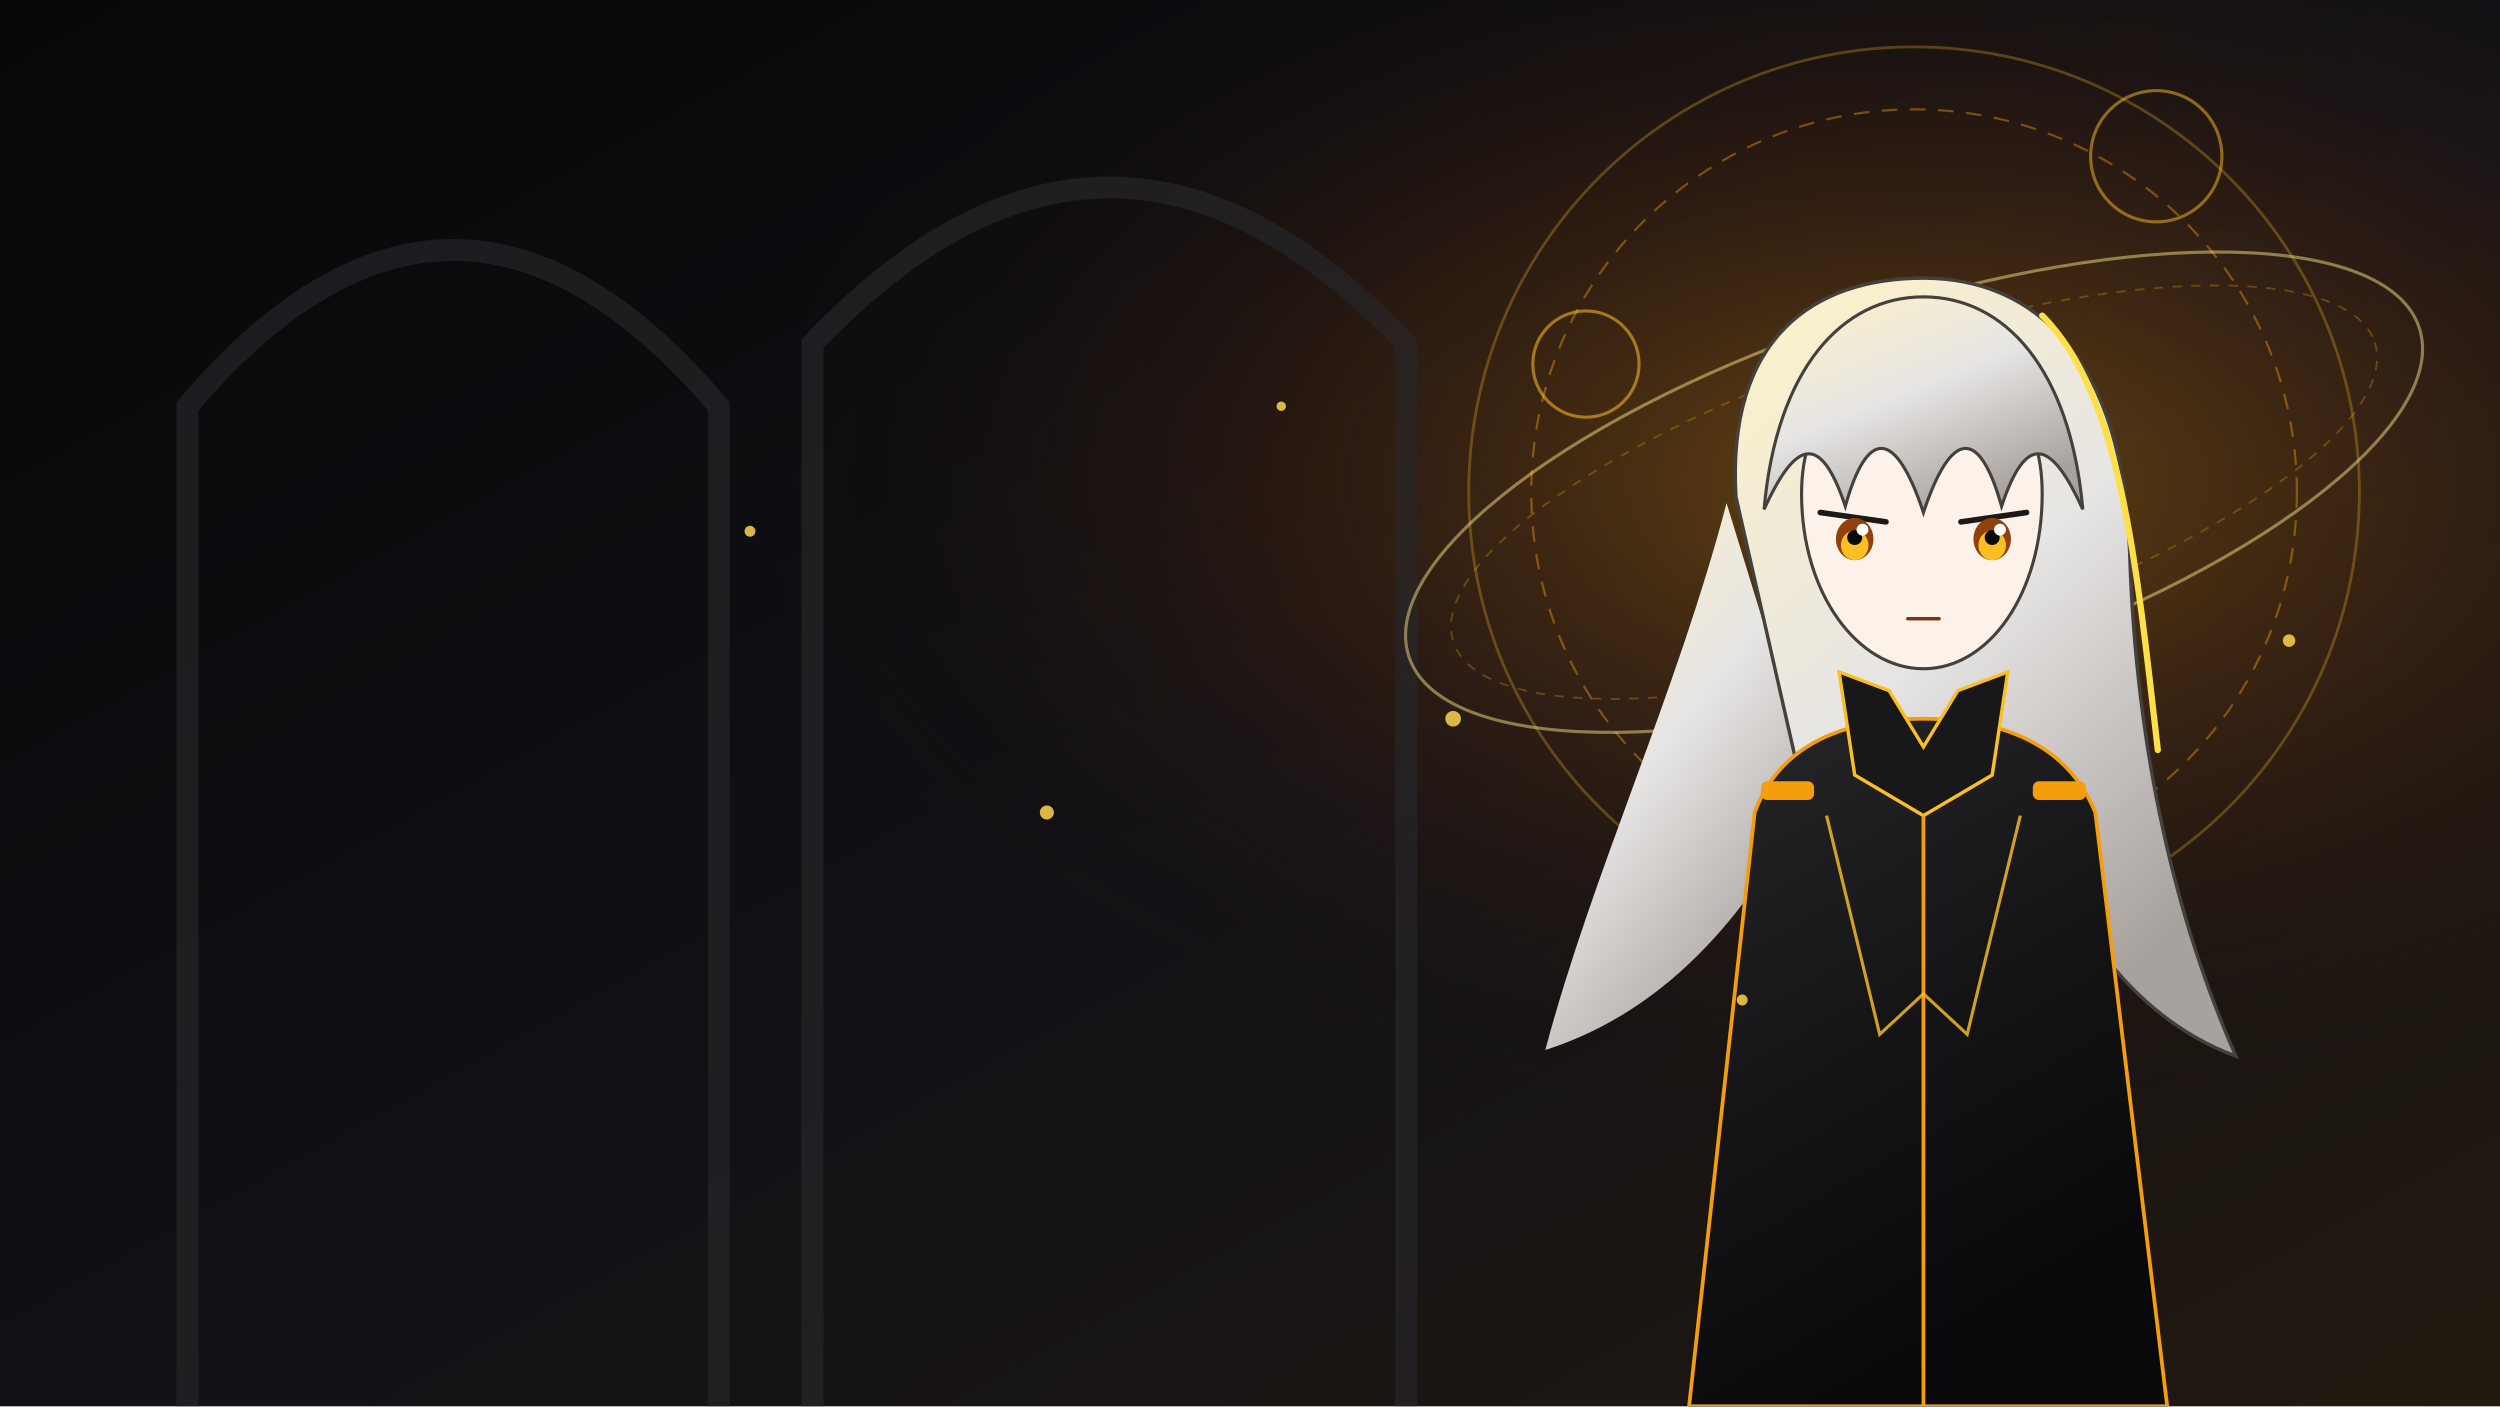
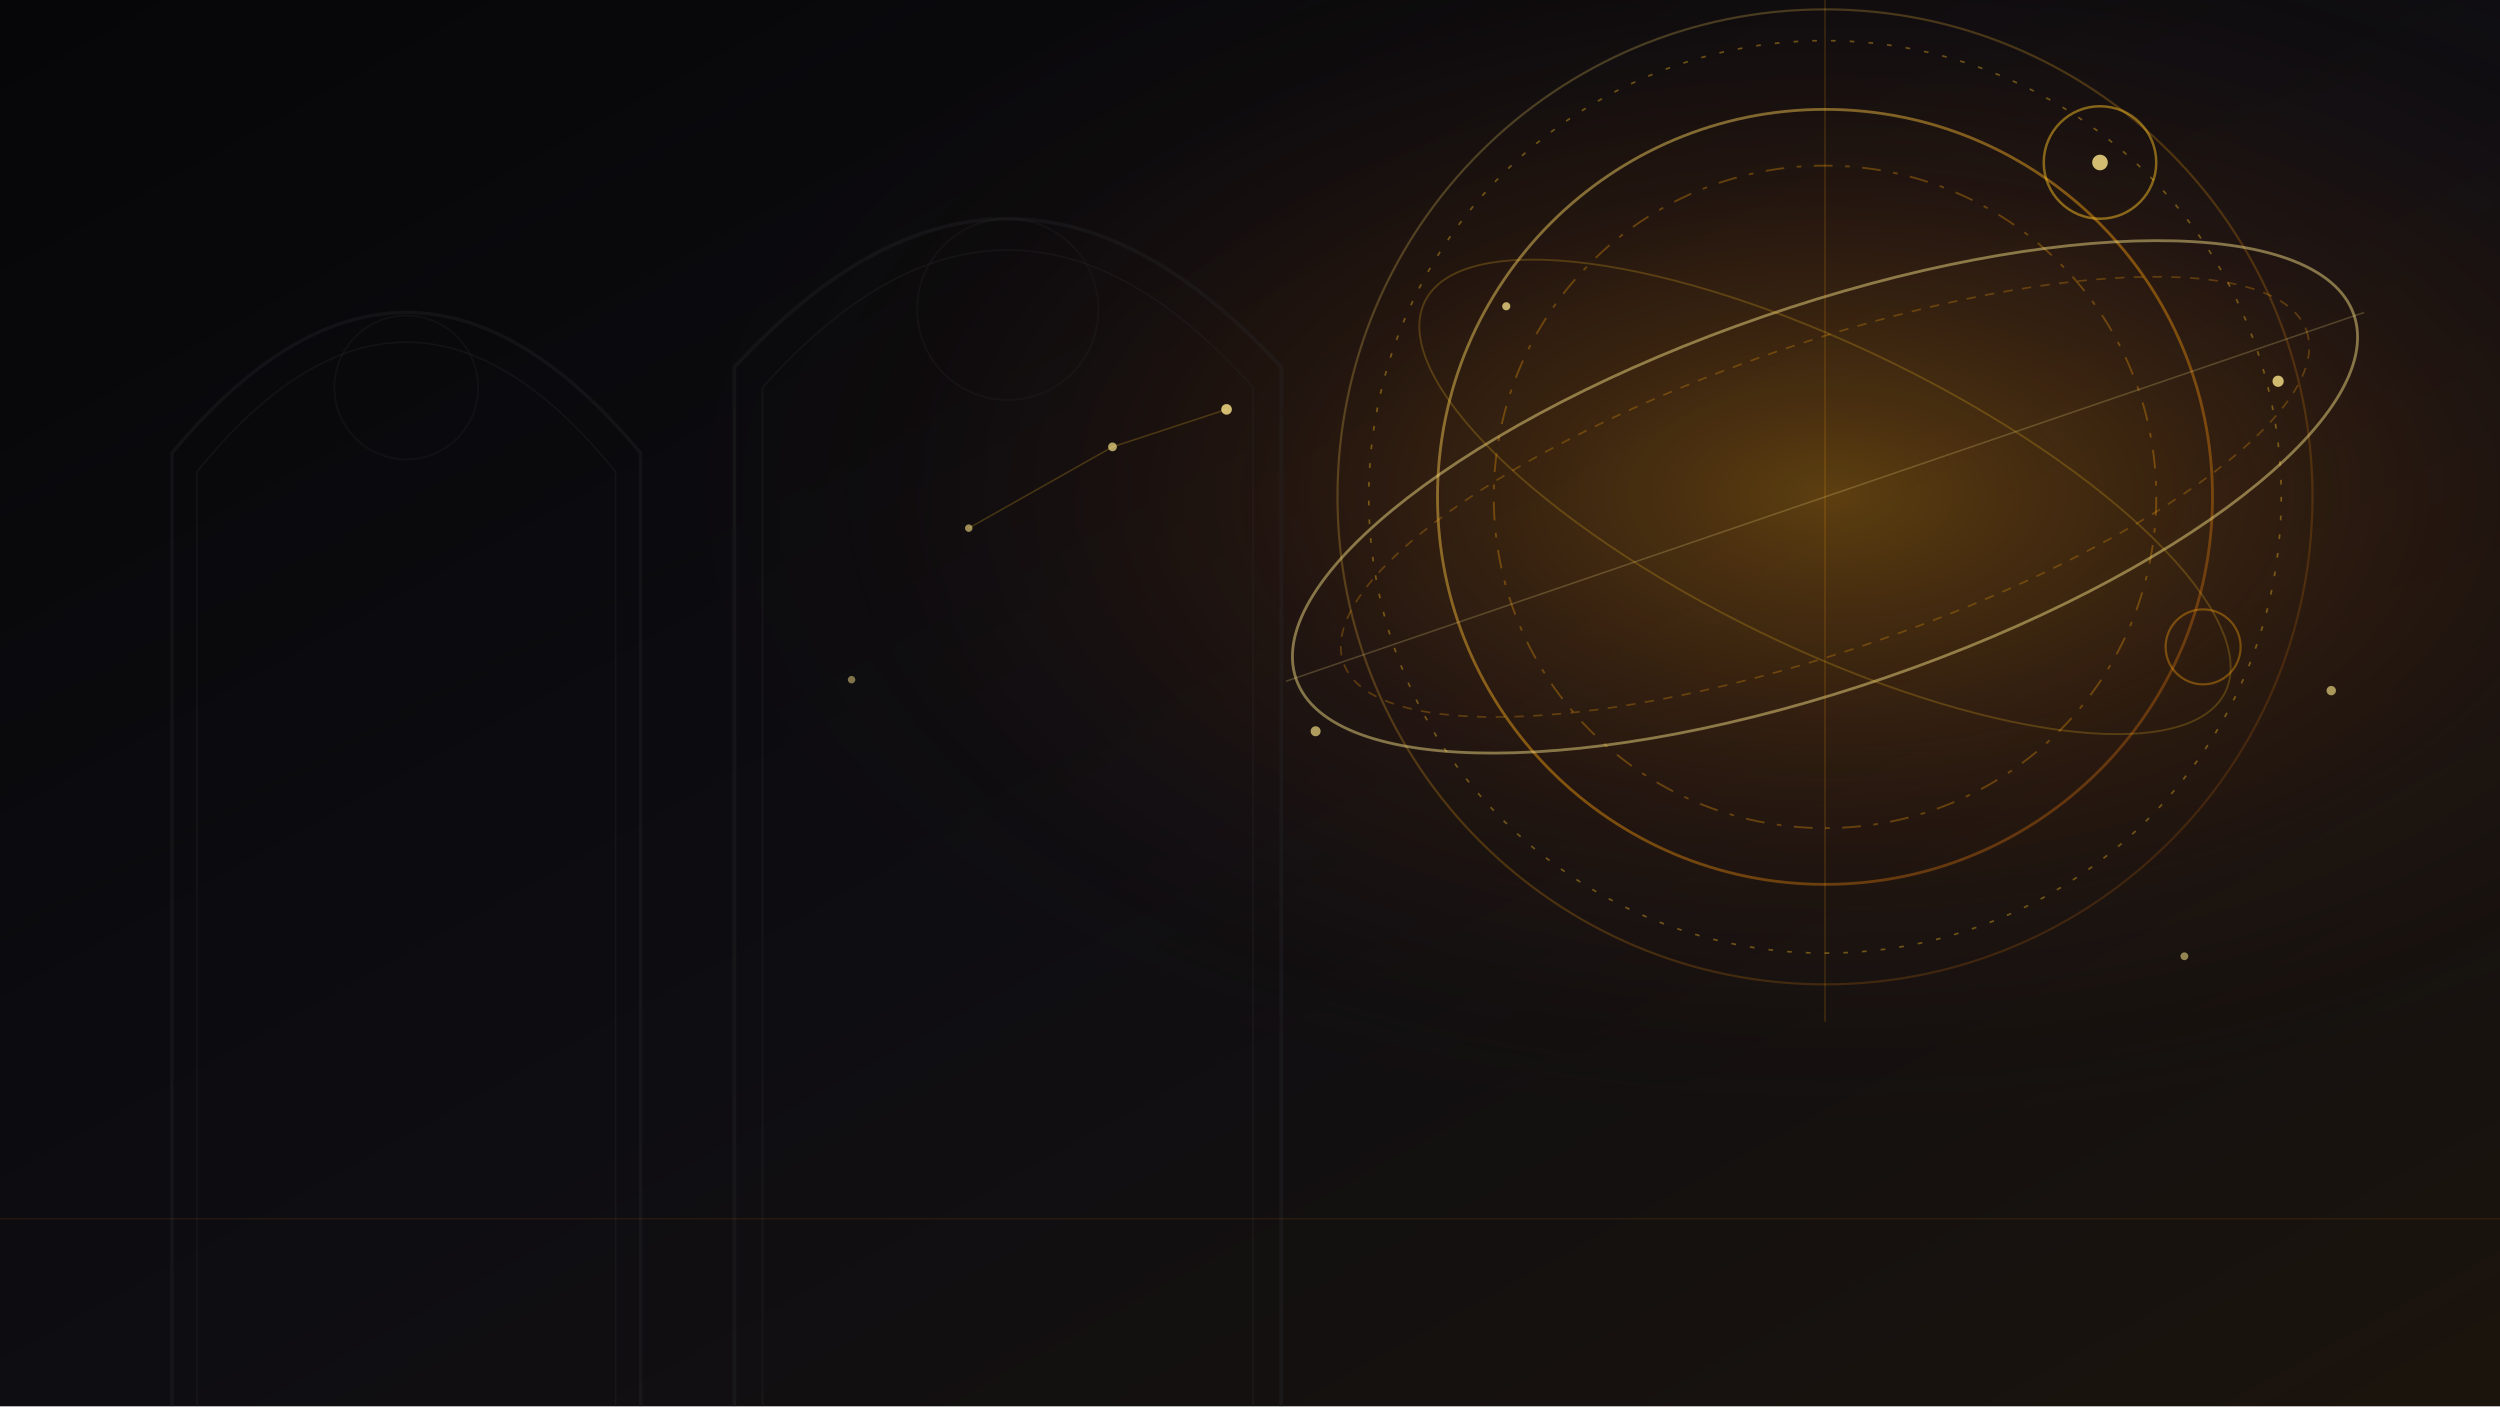
<svg xmlns="http://www.w3.org/2000/svg" viewBox="0 0 1600 900" preserveAspectRatio="xMidYMid slice">
  <defs>
    <linearGradient id="ob-bg" x1="0" y1="0" x2="1" y2="1">
-       <stop offset="0%" stop-color="#070709" />
-       <stop offset="55%" stop-color="#121116" />
-       <stop offset="100%" stop-color="#22190f" />
+       <stop offset="0%" stop-color="#060608" />
+       <stop offset="52%" stop-color="#0e0d12" />
+       <stop offset="100%" stop-color="#1b140d" />
    </linearGradient>
-     <radialGradient id="ob-aura" cx="76%" cy="34%" r="48%">
-       <stop offset="0%" stop-color="#f59e0b" stop-opacity="0.38" />
-       <stop offset="52%" stop-color="#b45309" stop-opacity="0.14" />
-       <stop offset="100%" stop-color="#070709" stop-opacity="0" />
+     <radialGradient id="ob-aura" cx="73%" cy="35%" r="48%">
+       <stop offset="0%" stop-color="#f59e0b" stop-opacity="0.34" />
+       <stop offset="46%" stop-color="#b45309" stop-opacity="0.13" />
+       <stop offset="100%" stop-color="#060608" stop-opacity="0" />
    </radialGradient>
-     <linearGradient id="ob-hair" x1="0" y1="0" x2="0.6" y2="1">
-       <stop offset="0%" stop-color="#fef3c7" />
-       <stop offset="52%" stop-color="#e7e5e4" />
-       <stop offset="100%" stop-color="#a8a29e" />
-     </linearGradient>
-     <linearGradient id="ob-coat" x1="0" y1="0" x2="0.4" y2="1">
-       <stop offset="0%" stop-color="#27272a" />
-       <stop offset="55%" stop-color="#141417" />
-       <stop offset="100%" stop-color="#09090b" />
+     <linearGradient id="ob-gold-ring" x1="0" y1="0" x2="1" y2="1">
+       <stop offset="0%" stop-color="#fef08a" />
+       <stop offset="50%" stop-color="#f59e0b" />
+       <stop offset="100%" stop-color="#92400e" />
    </linearGradient>
  </defs>
  <rect width="1600" height="900" fill="url(#ob-bg)" />
  <rect width="1600" height="900" fill="url(#ob-aura)" />
-   <g fill="none" stroke="#27272a" stroke-width="14" stroke-opacity="0.65">
-     <path d="M120 900 L120 260 Q290 60 460 260 L460 900" />
-     <path d="M520 900 L520 220 Q710 20 900 220 L900 900" />
+   <g fill="none" stroke="#27272a" stroke-opacity="0.34">
+     <path d="M110 900 L110 290 Q260 110 410 290 L410 900" stroke-width="2.2" />
+     <path d="M126 900 L126 302 Q260 136 394 302 L394 900" stroke-width="1" />
+     <path d="M470 900 L470 235 Q645 45 820 235 L820 900" stroke-width="2.4" />
+     <path d="M488 900 L488 248 Q645 72 802 248 L802 900" stroke-width="1" />
+     <circle cx="260" cy="248" r="46" stroke-width="1.2" stroke-opacity="0.26" />
+     <circle cx="645" cy="198" r="58" stroke-width="1.2" stroke-opacity="0.28" />
+     <line x1="0" y1="780" x2="1600" y2="780" stroke="#f59e0b" stroke-opacity="0.09" stroke-width="1" />
  </g>
-   <g transform="translate(1225, 315)" fill="none">
-     <circle cx="0" cy="0" r="285" stroke="#fbbf24" stroke-opacity="0.28" stroke-width="1.8" />
-     <circle cx="0" cy="0" r="245" stroke="#f59e0b" stroke-opacity="0.42" stroke-width="1.4" stroke-dasharray="10 8" />
-     <ellipse cx="0" cy="0" rx="340" ry="118" transform="rotate(-18)" stroke="#fde68a" stroke-opacity="0.48" stroke-width="2" />
-     <ellipse cx="0" cy="0" rx="310" ry="96" transform="rotate(-18)" stroke="#f59e0b" stroke-opacity="0.3" stroke-width="1.2" stroke-dasharray="6 6" />
-     <circle cx="-210" cy="-82" r="34" stroke="#fbbf24" stroke-opacity="0.55" stroke-width="2" />
-     <circle cx="155" cy="-215" r="42" stroke="#fbbf24" stroke-opacity="0.5" stroke-width="2" />
+   <g transform="translate(1168, 318)" fill="none">
+     <circle cx="0" cy="0" r="312" stroke="url(#ob-gold-ring)" stroke-opacity="0.24" stroke-width="1.4" />
+     <circle cx="0" cy="0" r="292" stroke="#fbbf24" stroke-opacity="0.38" stroke-width="1.1" stroke-dasharray="3 9" />
+     <circle cx="0" cy="0" r="248" stroke="url(#ob-gold-ring)" stroke-opacity="0.46" stroke-width="1.8" />
+     <circle cx="0" cy="0" r="212" stroke="#f59e0b" stroke-opacity="0.32" stroke-width="1.2" stroke-dasharray="12 8 3 8" />
+     <ellipse cx="0" cy="0" rx="358" ry="122" transform="rotate(-19)" stroke="#fde68a" stroke-opacity="0.46" stroke-width="1.8" />
+     <ellipse cx="0" cy="0" rx="326" ry="98" transform="rotate(-19)" stroke="#f59e0b" stroke-opacity="0.28" stroke-width="1.1" stroke-dasharray="6 6" />
+     <ellipse cx="0" cy="0" rx="285" ry="96" transform="rotate(26)" stroke="#fbbf24" stroke-opacity="0.22" stroke-width="1.2" />
+     <line x1="-345" y1="118" x2="345" y2="-118" stroke="#fde68a" stroke-opacity="0.22" stroke-width="1" />
+     <line x1="0" y1="-336" x2="0" y2="336" stroke="#f59e0b" stroke-opacity="0.18" stroke-width="1" />
+     <circle cx="176" cy="-214" r="36" stroke="#fbbf24" stroke-opacity="0.48" stroke-width="1.6" />
+     <circle cx="176" cy="-214" r="5" fill="#fde68a" fill-opacity="0.8" />
+     <circle cx="242" cy="96" r="24" stroke="#f59e0b" stroke-opacity="0.38" stroke-width="1.4" />
  </g>
-   <g transform="translate(955, 134)">
-     <path d="M150 188 C118 310, 64 425, 34 538 C115 512, 168 446, 206 370 Z" fill="url(#ob-hair)" />
-     <path d="M156 184 C150 82, 206 44, 276 44 C348 44, 404 96, 408 220 C412 348, 438 456, 476 542 C406 516, 362 448, 338 368 L196 360 Z" fill="url(#ob-hair)" stroke="#44403c" stroke-width="2.2" />
-     <path d="M352 68 C402 118, 412 224, 426 346" fill="none" stroke="#fde047" stroke-width="4" stroke-linecap="round" />
-     <path d="M126 766 L168 386 C184 342, 226 326, 276 326 C326 326, 368 342, 386 386 L432 766 Z" fill="url(#ob-coat)" stroke="#f59e0b" stroke-width="2.4" />
-     <path d="M222 296 L232 362 L276 388 L320 362 L330 296 L298 308 L276 344 L254 308 Z" fill="#18181b" stroke="#fbbf24" stroke-width="2.2" />
-     <line x1="276" y1="388" x2="276" y2="766" stroke="#f59e0b" stroke-width="2.4" />
-     <path d="M214 388 L248 528 L276 502 L304 528 L338 388" fill="none" stroke="#fbbf24" stroke-width="2" stroke-opacity="0.82" />
-     <rect x="172" y="366" width="34" height="12" rx="4" fill="#f59e0b" />
-     <rect x="346" y="366" width="34" height="12" rx="4" fill="#f59e0b" />
-     <path d="M198 182 C198 128, 230 104, 276 104 C322 104, 352 128, 352 182 C352 246, 318 294, 276 294 C234 294, 198 246, 198 182 Z" fill="#fdf2ea" stroke="#44403c" stroke-width="2" />
-     <g>
-       <path d="M210 194 L252 200" fill="none" stroke="#1c1917" stroke-width="3.6" stroke-linecap="round" />
-       <ellipse cx="232" cy="211" rx="12" ry="13.5" fill="#92400e" />
-       <ellipse cx="232" cy="215" rx="8.8" ry="9.5" fill="#fbbf24" />
-       <circle cx="232" cy="210" r="4.8" fill="#09090b" />
-       <circle cx="237" cy="205" r="3.8" fill="#ffffff" />
-       <path d="M342 194 L300 200" fill="none" stroke="#1c1917" stroke-width="3.6" stroke-linecap="round" />
-       <ellipse cx="320" cy="211" rx="12" ry="13.5" fill="#92400e" />
-       <ellipse cx="320" cy="215" rx="8.8" ry="9.5" fill="#fbbf24" />
-       <circle cx="320" cy="210" r="4.8" fill="#09090b" />
-       <circle cx="325" cy="205" r="3.8" fill="#ffffff" />
-     </g>
-     <path d="M266 262 L286 262" fill="none" stroke="#78350f" stroke-width="2.2" stroke-linecap="round" />
-     <path d="M174 192 C182 102, 224 56, 276 56 C328 56, 370 102, 378 192 C358 148, 342 142, 326 190 C312 140, 294 140, 276 194 C258 140, 240 140, 226 190 C210 142, 194 148, 174 192 Z" fill="url(#ob-hair)" stroke="#44403c" stroke-width="2" />
+   <g stroke="#fbbf24" stroke-opacity="0.22" stroke-width="1" fill="none">
+     <polyline points="620,338 712,286 785,262" />
  </g>
-   <g fill="#fcd34d" fill-opacity="0.85">
-     <circle cx="480" cy="340" r="3.5" />
-     <circle cx="670" cy="520" r="4.5" />
-     <circle cx="820" cy="260" r="3" />
-     <circle cx="930" cy="460" r="5" />
-     <circle cx="1465" cy="410" r="4" />
-     <circle cx="1115" cy="640" r="3.5" />
+   <g fill="#fde68a">
+     <circle cx="620" cy="338" r="2.4" fill-opacity="0.58" />
+     <circle cx="712" cy="286" r="2.8" fill-opacity="0.68" />
+     <circle cx="785" cy="262" r="3.4" fill-opacity="0.8" />
+     <circle cx="545" cy="435" r="2.4" fill-opacity="0.48" />
+     <circle cx="842" cy="468" r="3.2" fill-opacity="0.65" />
+     <circle cx="964" cy="196" r="2.6" fill-opacity="0.74" />
+     <circle cx="1458" cy="244" r="3.6" fill-opacity="0.78" />
+     <circle cx="1492" cy="442" r="3" fill-opacity="0.62" />
+     <circle cx="1398" cy="612" r="2.5" fill-opacity="0.54" />
  </g>
</svg>
